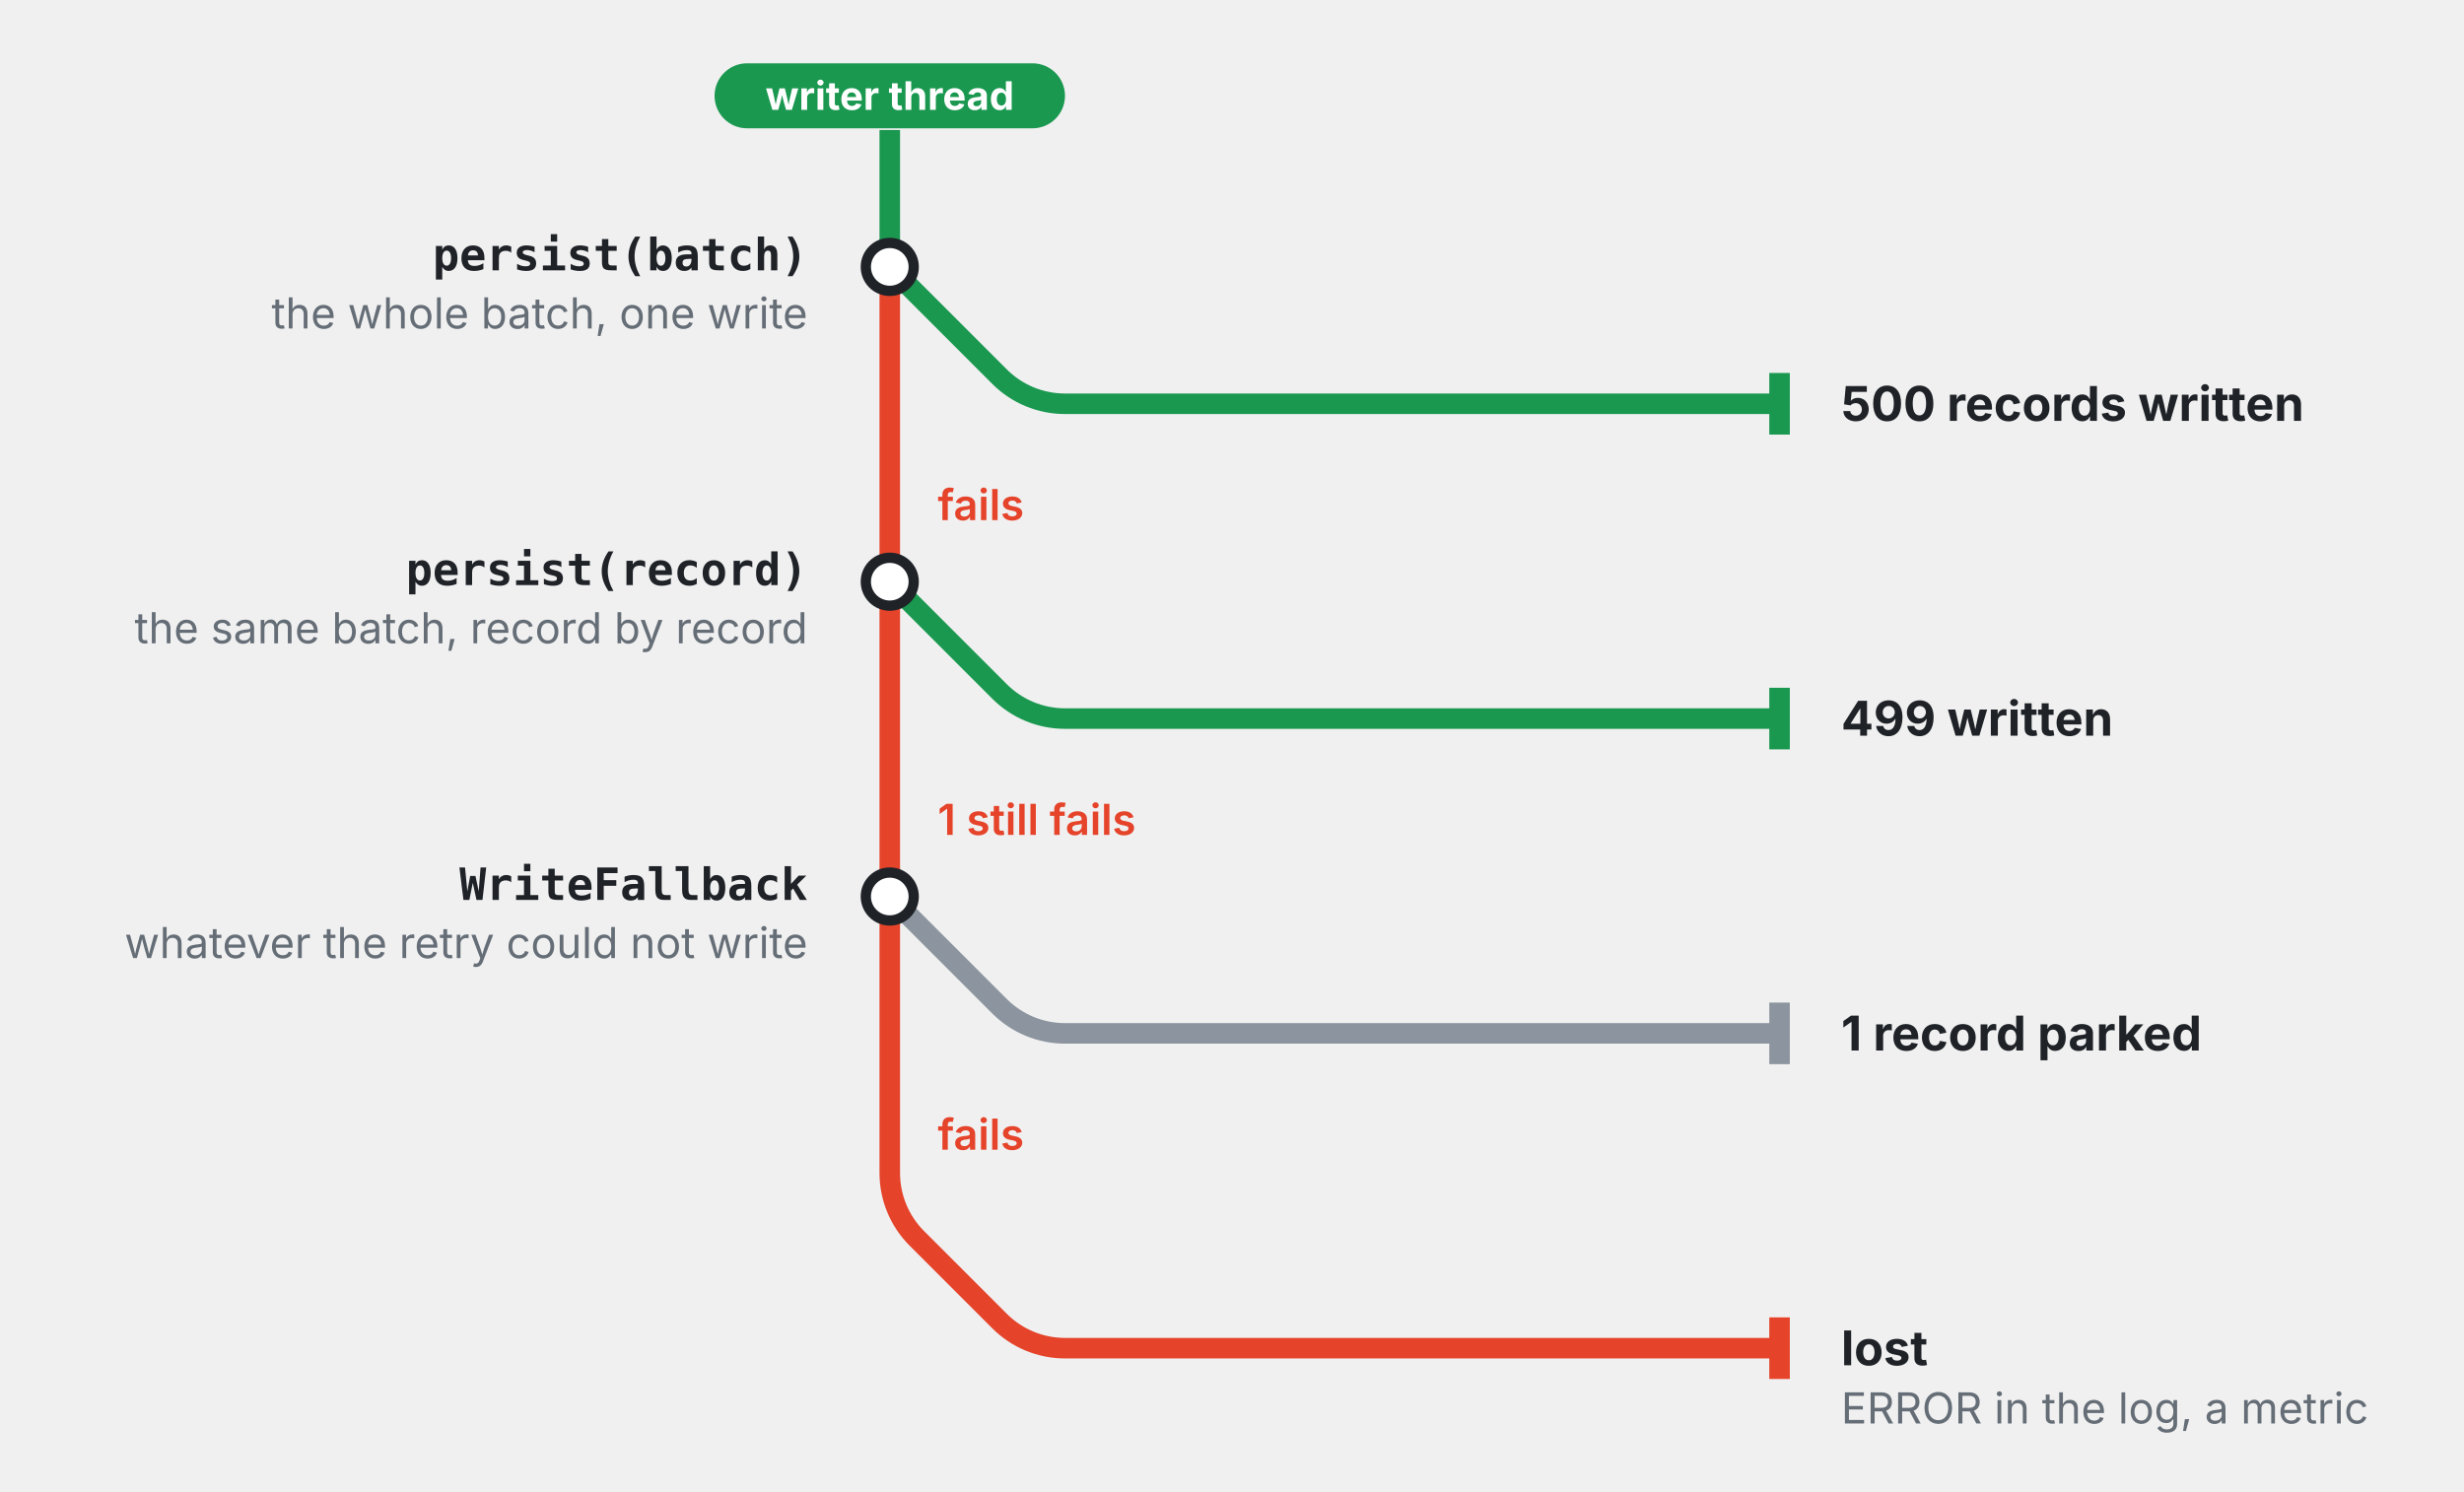
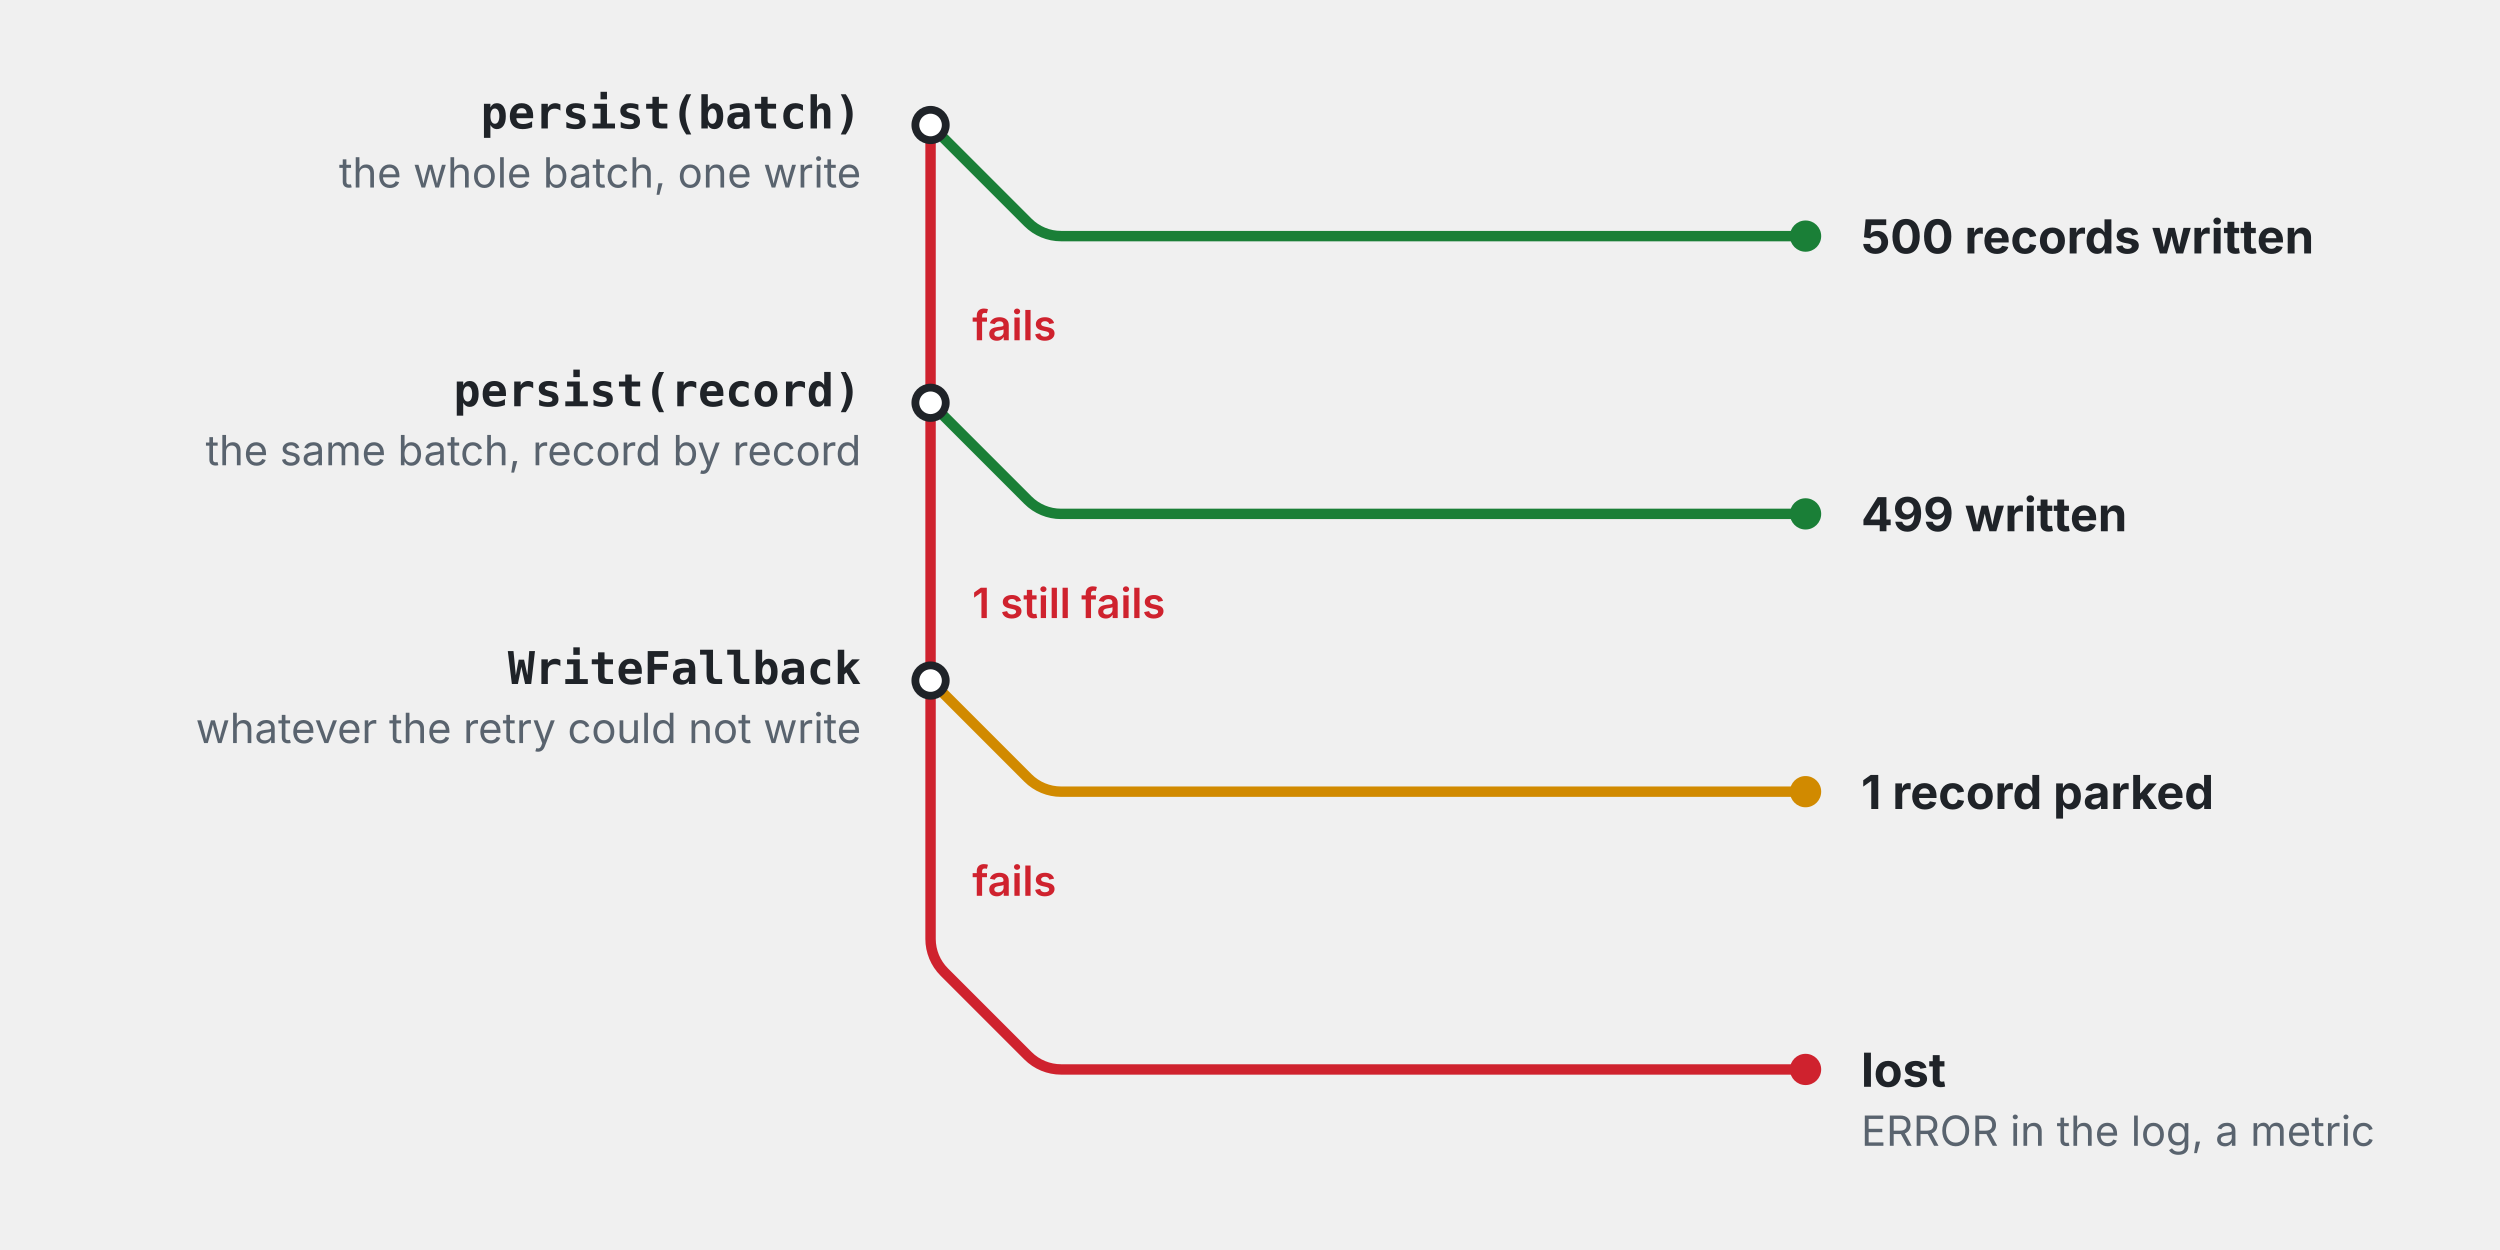
- <svg xmlns="http://www.w3.org/2000/svg" viewBox="0 2 720 436" width="720" height="436" role="img">
-   <rect x="208.8" y="20.5" width="102.4" height="19" rx="9.5" fill="#1A9850" />
-   <text x="260.0" y="34.1" font-family="-apple-system, BlinkMacSystemFont, 'Segoe UI', Inter, Helvetica, Arial, sans-serif" font-size="11.5" font-weight="700" fill="#FFFFFF" text-anchor="middle">writer thread</text>
-   <path d="M260.00,40.00 L260.00,80.00" stroke="#1A9850" stroke-width="6" fill="none" stroke-linecap="butt" stroke-linejoin="round" />
-   <path d="M260.00,80.00 L260.00,344.82 A27.00,27.00 0 0 0 267.91,363.91 L292.09,388.09 A27.00,27.00 0 0 0 311.18,396.00 L520.00,396.00" stroke="#E5432A" stroke-width="6" fill="none" stroke-linecap="butt" stroke-linejoin="round" />
-   <path d="M260.00,80.00 L292.09,112.09 A27.00,27.00 0 0 0 311.18,120.00 L520.00,120.00" stroke="#1A9850" stroke-width="6" fill="none" stroke-linecap="butt" stroke-linejoin="round" />
-   <rect x="517.0" y="111.0" width="6" height="18.0" fill="#1A9850" />
-   <text x="538.0" y="125.0" font-family="-apple-system, BlinkMacSystemFont, 'Segoe UI', Inter, Helvetica, Arial, sans-serif" font-size="14" font-weight="650" fill="#1F2328" text-anchor="start">500 records written</text>
-   <path d="M260.00,172.00 L292.09,204.09 A27.00,27.00 0 0 0 311.18,212.00 L520.00,212.00" stroke="#1A9850" stroke-width="6" fill="none" stroke-linecap="butt" stroke-linejoin="round" />
-   <rect x="517.0" y="203.0" width="6" height="18.0" fill="#1A9850" />
-   <text x="538.0" y="217.0" font-family="-apple-system, BlinkMacSystemFont, 'Segoe UI', Inter, Helvetica, Arial, sans-serif" font-size="14" font-weight="650" fill="#1F2328" text-anchor="start">499 written</text>
-   <path d="M260.00,264.00 L292.09,296.09 A27.00,27.00 0 0 0 311.18,304.00 L520.00,304.00" stroke="#8C959F" stroke-width="6" fill="none" stroke-linecap="butt" stroke-linejoin="round" />
-   <rect x="517.0" y="295.0" width="6" height="18.0" fill="#8C959F" />
-   <text x="538.0" y="309.0" font-family="-apple-system, BlinkMacSystemFont, 'Segoe UI', Inter, Helvetica, Arial, sans-serif" font-size="14" font-weight="650" fill="#1F2328" text-anchor="start">1 record parked</text>
-   <rect x="517.0" y="387.0" width="6" height="18.0" fill="#E5432A" />
-   <text x="538.0" y="401.0" font-family="-apple-system, BlinkMacSystemFont, 'Segoe UI', Inter, Helvetica, Arial, sans-serif" font-size="14" font-weight="650" fill="#1F2328" text-anchor="start">lost</text>
-   <text x="538.0" y="418.0" font-family="-apple-system, BlinkMacSystemFont, 'Segoe UI', Inter, Helvetica, Arial, sans-serif" font-size="12.5" font-weight="400" fill="#656D76" text-anchor="start">ERROR in the log, a metric</text>
-   <text x="274.0" y="154.0" font-family="-apple-system, BlinkMacSystemFont, 'Segoe UI', Inter, Helvetica, Arial, sans-serif" font-size="12.5" font-weight="600" fill="#E5432A" text-anchor="start">fails</text>
-   <text x="274.0" y="246.0" font-family="-apple-system, BlinkMacSystemFont, 'Segoe UI', Inter, Helvetica, Arial, sans-serif" font-size="12.5" font-weight="600" fill="#E5432A" text-anchor="start">1 still fails</text>
-   <text x="274.0" y="338.0" font-family="-apple-system, BlinkMacSystemFont, 'Segoe UI', Inter, Helvetica, Arial, sans-serif" font-size="12.5" font-weight="600" fill="#E5432A" text-anchor="start">fails</text>
-   <rect x="253.00" y="73.00" width="14.00" height="14.00" rx="7.00" fill="#FFFFFF" stroke="#1F2328" stroke-width="3" />
-   <text x="236.0" y="81.0" font-family="ui-monospace, SFMono-Regular, 'SF Mono', Menlo, Consolas, monospace" font-size="13" font-weight="650" fill="#1F2328" text-anchor="end">persist(batch)</text>
-   <text x="236.0" y="98.0" font-family="-apple-system, BlinkMacSystemFont, 'Segoe UI', Inter, Helvetica, Arial, sans-serif" font-size="12.5" font-weight="400" fill="#656D76" text-anchor="end">the whole batch, one write</text>
-   <rect x="253.00" y="165.00" width="14.00" height="14.00" rx="7.00" fill="#FFFFFF" stroke="#1F2328" stroke-width="3" />
-   <text x="236.0" y="173.0" font-family="ui-monospace, SFMono-Regular, 'SF Mono', Menlo, Consolas, monospace" font-size="13" font-weight="650" fill="#1F2328" text-anchor="end">persist(record)</text>
-   <text x="236.0" y="190.0" font-family="-apple-system, BlinkMacSystemFont, 'Segoe UI', Inter, Helvetica, Arial, sans-serif" font-size="12.5" font-weight="400" fill="#656D76" text-anchor="end">the same batch, record by record</text>
-   <rect x="253.00" y="257.00" width="14.00" height="14.00" rx="7.00" fill="#FFFFFF" stroke="#1F2328" stroke-width="3" />
-   <text x="236.0" y="265.0" font-family="ui-monospace, SFMono-Regular, 'SF Mono', Menlo, Consolas, monospace" font-size="13" font-weight="650" fill="#1F2328" text-anchor="end">WriteFallback</text>
-   <text x="236.0" y="282.0" font-family="-apple-system, BlinkMacSystemFont, 'Segoe UI', Inter, Helvetica, Arial, sans-serif" font-size="12.5" font-weight="400" fill="#656D76" text-anchor="end">whatever the retry could not write</text>
+ <svg xmlns="http://www.w3.org/2000/svg" viewBox="0 0 720 360" width="720" height="360" role="img">
+   <path d="M268.00,36.00 L268.00,270.41 A13.5,13.5 0 0 0 271.95,279.95 L296.05,304.05 A13.5,13.5 0 0 0 305.59,308.00 L520.00,308.00" stroke="#CF222E" stroke-width="3" fill="none" stroke-linecap="round" stroke-linejoin="round" />
+   <path d="M268.00,36.00 L296.05,64.05 A13.5,13.5 0 0 0 305.59,68.00 L520.00,68.00" stroke="#1A7F37" stroke-width="3" fill="none" stroke-linecap="round" stroke-linejoin="round" />
+   <circle cx="520" cy="68" r="4.5" fill="#1A7F37" />
+   <text x="536.0" y="73.0" font-family="-apple-system, BlinkMacSystemFont, 'Segoe UI', Inter, Helvetica, Arial, sans-serif" font-size="13.5" font-weight="650" fill="#1F2328" text-anchor="start">500 records written</text>
+   <path d="M268.00,116.00 L296.05,144.05 A13.5,13.5 0 0 0 305.59,148.00 L520.00,148.00" stroke="#1A7F37" stroke-width="3" fill="none" stroke-linecap="round" stroke-linejoin="round" />
+   <circle cx="520" cy="148" r="4.5" fill="#1A7F37" />
+   <text x="536.0" y="153.0" font-family="-apple-system, BlinkMacSystemFont, 'Segoe UI', Inter, Helvetica, Arial, sans-serif" font-size="13.5" font-weight="650" fill="#1F2328" text-anchor="start">499 written</text>
+   <path d="M268.00,196.00 L296.05,224.05 A13.5,13.5 0 0 0 305.59,228.00 L520.00,228.00" stroke="#D18A00" stroke-width="3" fill="none" stroke-linecap="round" stroke-linejoin="round" />
+   <circle cx="520" cy="228" r="4.5" fill="#D18A00" />
+   <text x="536.0" y="233.0" font-family="-apple-system, BlinkMacSystemFont, 'Segoe UI', Inter, Helvetica, Arial, sans-serif" font-size="13.5" font-weight="650" fill="#1F2328" text-anchor="start">1 record parked</text>
+   <circle cx="520" cy="308" r="4.5" fill="#CF222E" />
+   <text x="536.0" y="313.0" font-family="-apple-system, BlinkMacSystemFont, 'Segoe UI', Inter, Helvetica, Arial, sans-serif" font-size="13.5" font-weight="650" fill="#1F2328" text-anchor="start">lost</text>
+   <text x="536.0" y="330.0" font-family="-apple-system, BlinkMacSystemFont, 'Segoe UI', Inter, Helvetica, Arial, sans-serif" font-size="12" font-weight="400" fill="#59636E" text-anchor="start">ERROR in the log, a metric</text>
+   <text x="280.0" y="98.0" font-family="-apple-system, BlinkMacSystemFont, 'Segoe UI', Inter, Helvetica, Arial, sans-serif" font-size="12" font-weight="600" fill="#CF222E" text-anchor="start">fails</text>
+   <text x="280.0" y="178.0" font-family="-apple-system, BlinkMacSystemFont, 'Segoe UI', Inter, Helvetica, Arial, sans-serif" font-size="12" font-weight="600" fill="#CF222E" text-anchor="start">1 still fails</text>
+   <text x="280.0" y="258.0" font-family="-apple-system, BlinkMacSystemFont, 'Segoe UI', Inter, Helvetica, Arial, sans-serif" font-size="12" font-weight="600" fill="#CF222E" text-anchor="start">fails</text>
+   <circle cx="268" cy="36" r="4.375" fill="#FFFFFF" stroke="#1F2328" stroke-width="2.25" />
+   <text x="248.0" y="37.0" font-family="ui-monospace, SFMono-Regular, 'SF Mono', Menlo, Consolas, monospace" font-size="13" font-weight="650" fill="#1F2328" text-anchor="end">persist(batch)</text>
+   <text x="248.0" y="54.0" font-family="-apple-system, BlinkMacSystemFont, 'Segoe UI', Inter, Helvetica, Arial, sans-serif" font-size="12" font-weight="400" fill="#59636E" text-anchor="end">the whole batch, one write</text>
+   <circle cx="268" cy="116" r="4.375" fill="#FFFFFF" stroke="#1F2328" stroke-width="2.25" />
+   <text x="248.0" y="117.0" font-family="ui-monospace, SFMono-Regular, 'SF Mono', Menlo, Consolas, monospace" font-size="13" font-weight="650" fill="#1F2328" text-anchor="end">persist(record)</text>
+   <text x="248.0" y="134.0" font-family="-apple-system, BlinkMacSystemFont, 'Segoe UI', Inter, Helvetica, Arial, sans-serif" font-size="12" font-weight="400" fill="#59636E" text-anchor="end">the same batch, record by record</text>
+   <circle cx="268" cy="196" r="4.375" fill="#FFFFFF" stroke="#1F2328" stroke-width="2.25" />
+   <text x="248.0" y="197.0" font-family="ui-monospace, SFMono-Regular, 'SF Mono', Menlo, Consolas, monospace" font-size="13" font-weight="650" fill="#1F2328" text-anchor="end">WriteFallback</text>
+   <text x="248.0" y="214.0" font-family="-apple-system, BlinkMacSystemFont, 'Segoe UI', Inter, Helvetica, Arial, sans-serif" font-size="12" font-weight="400" fill="#59636E" text-anchor="end">whatever the retry could not write</text>
</svg>
